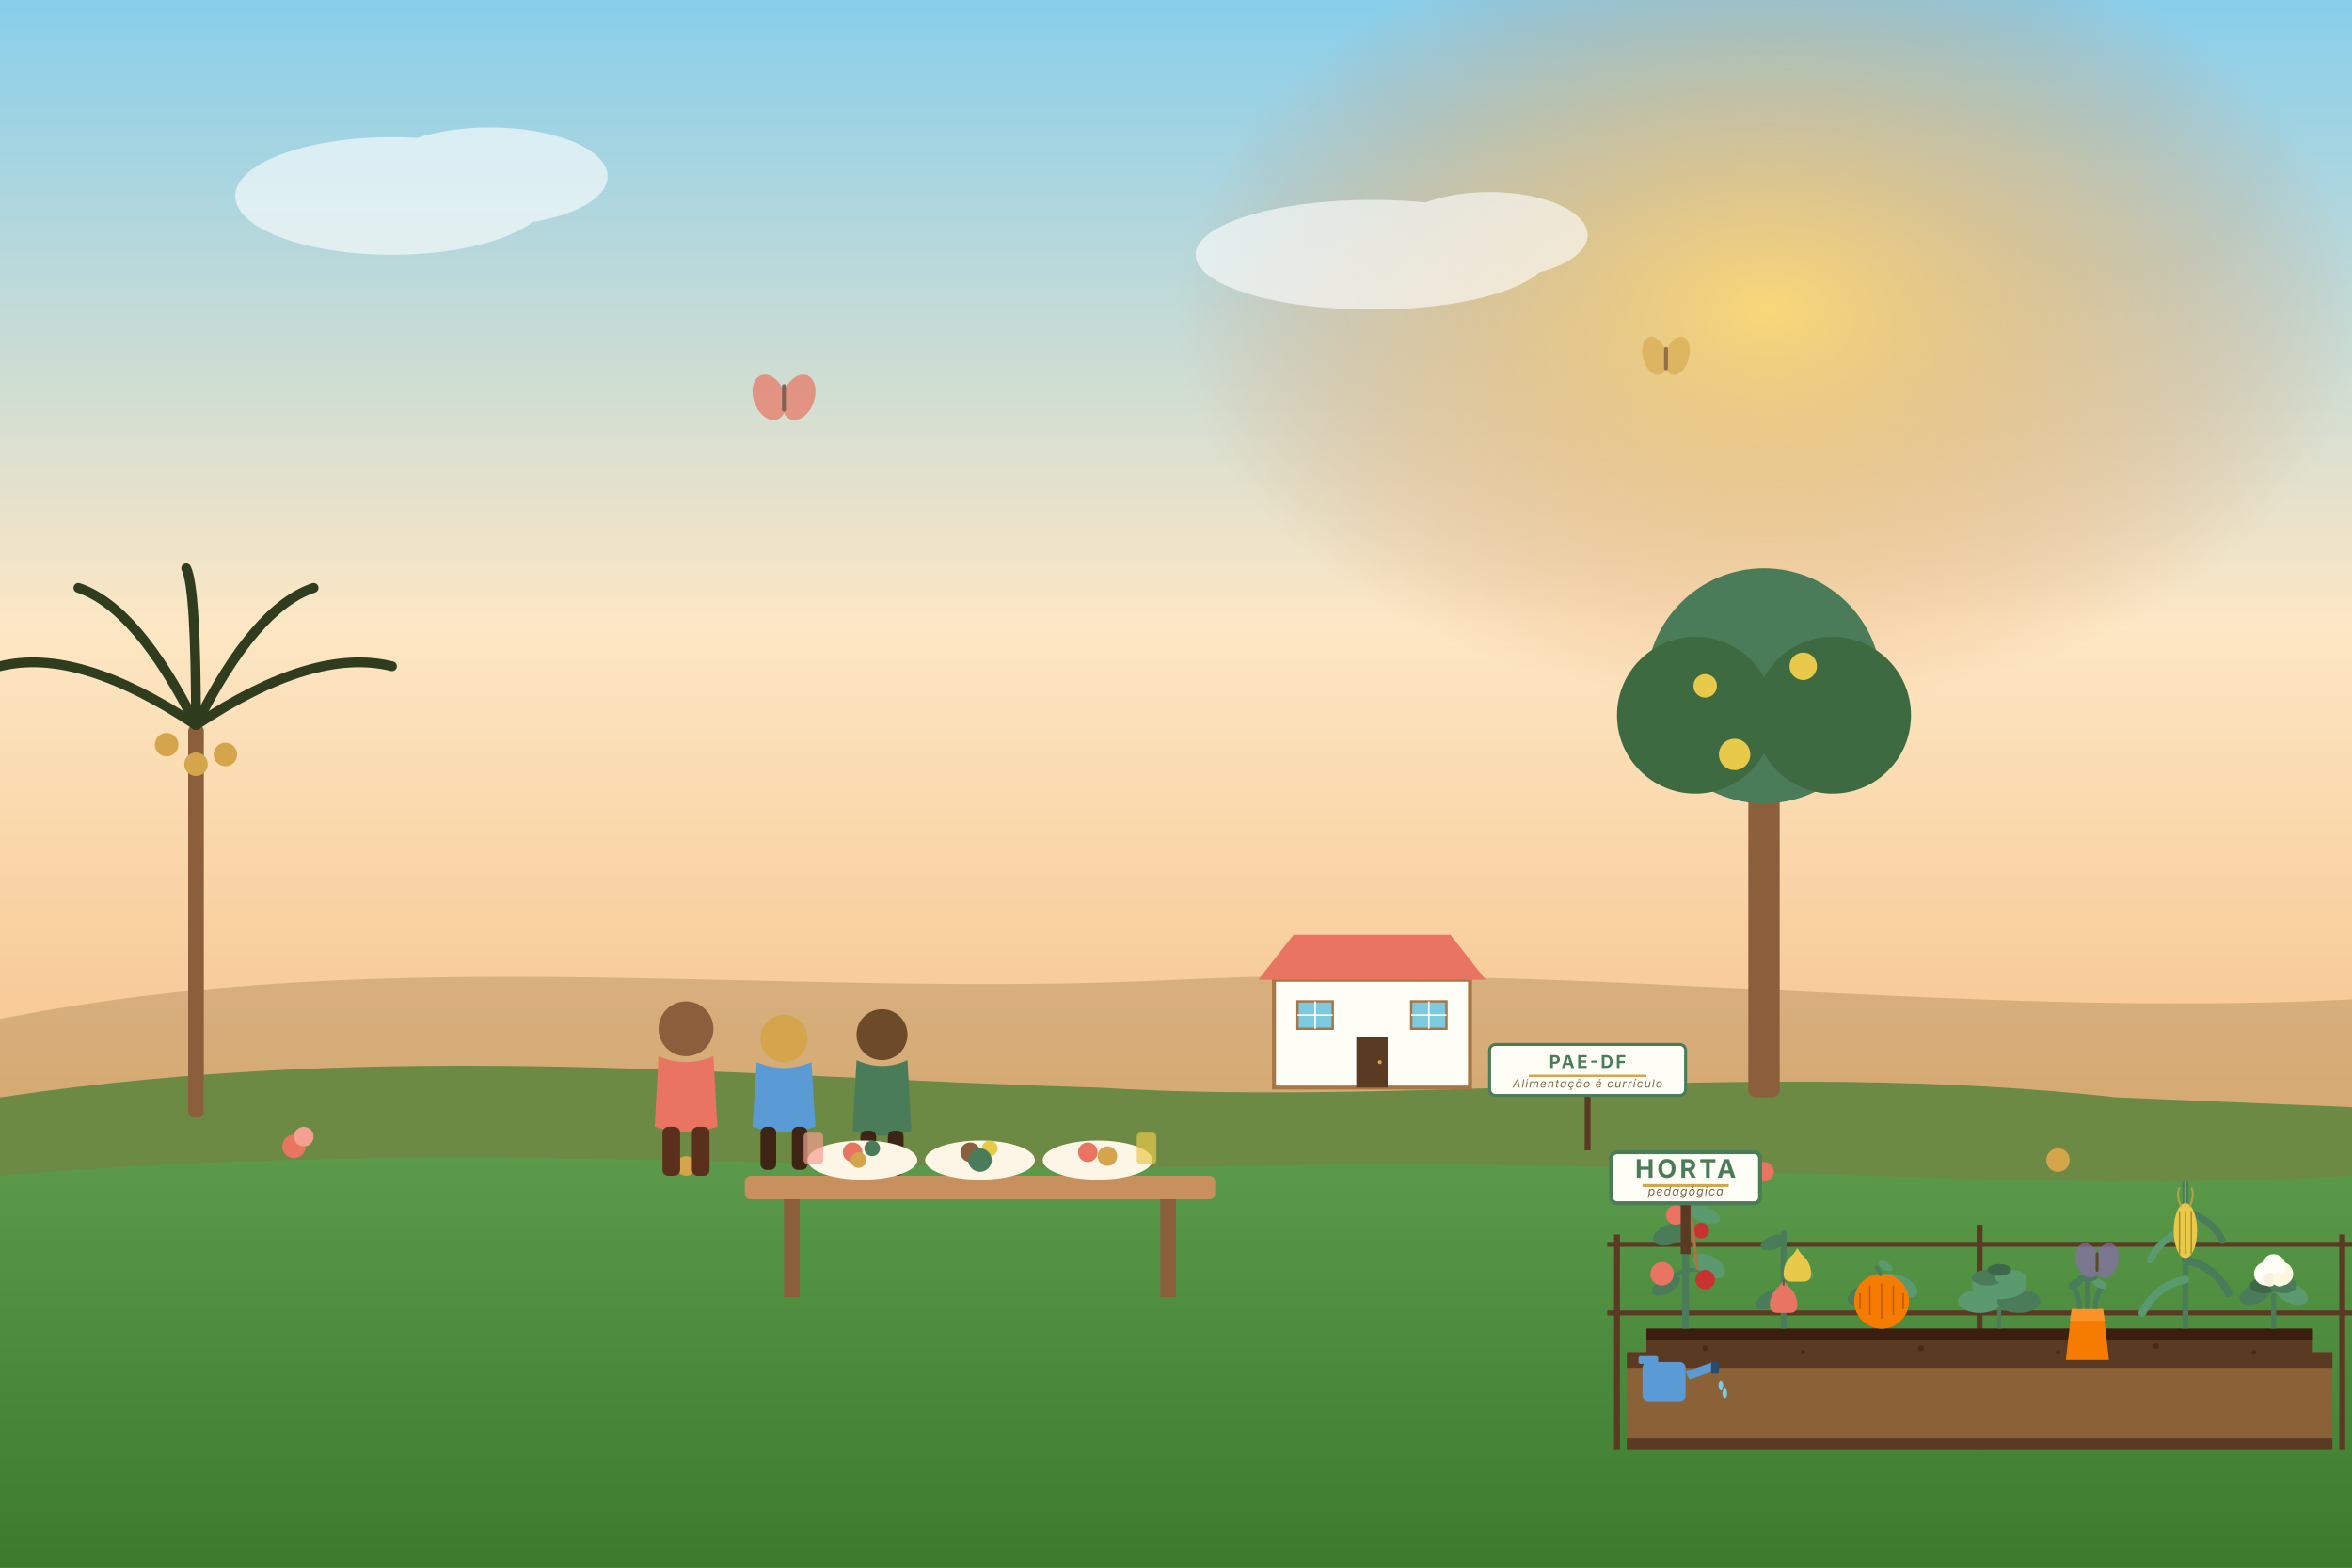
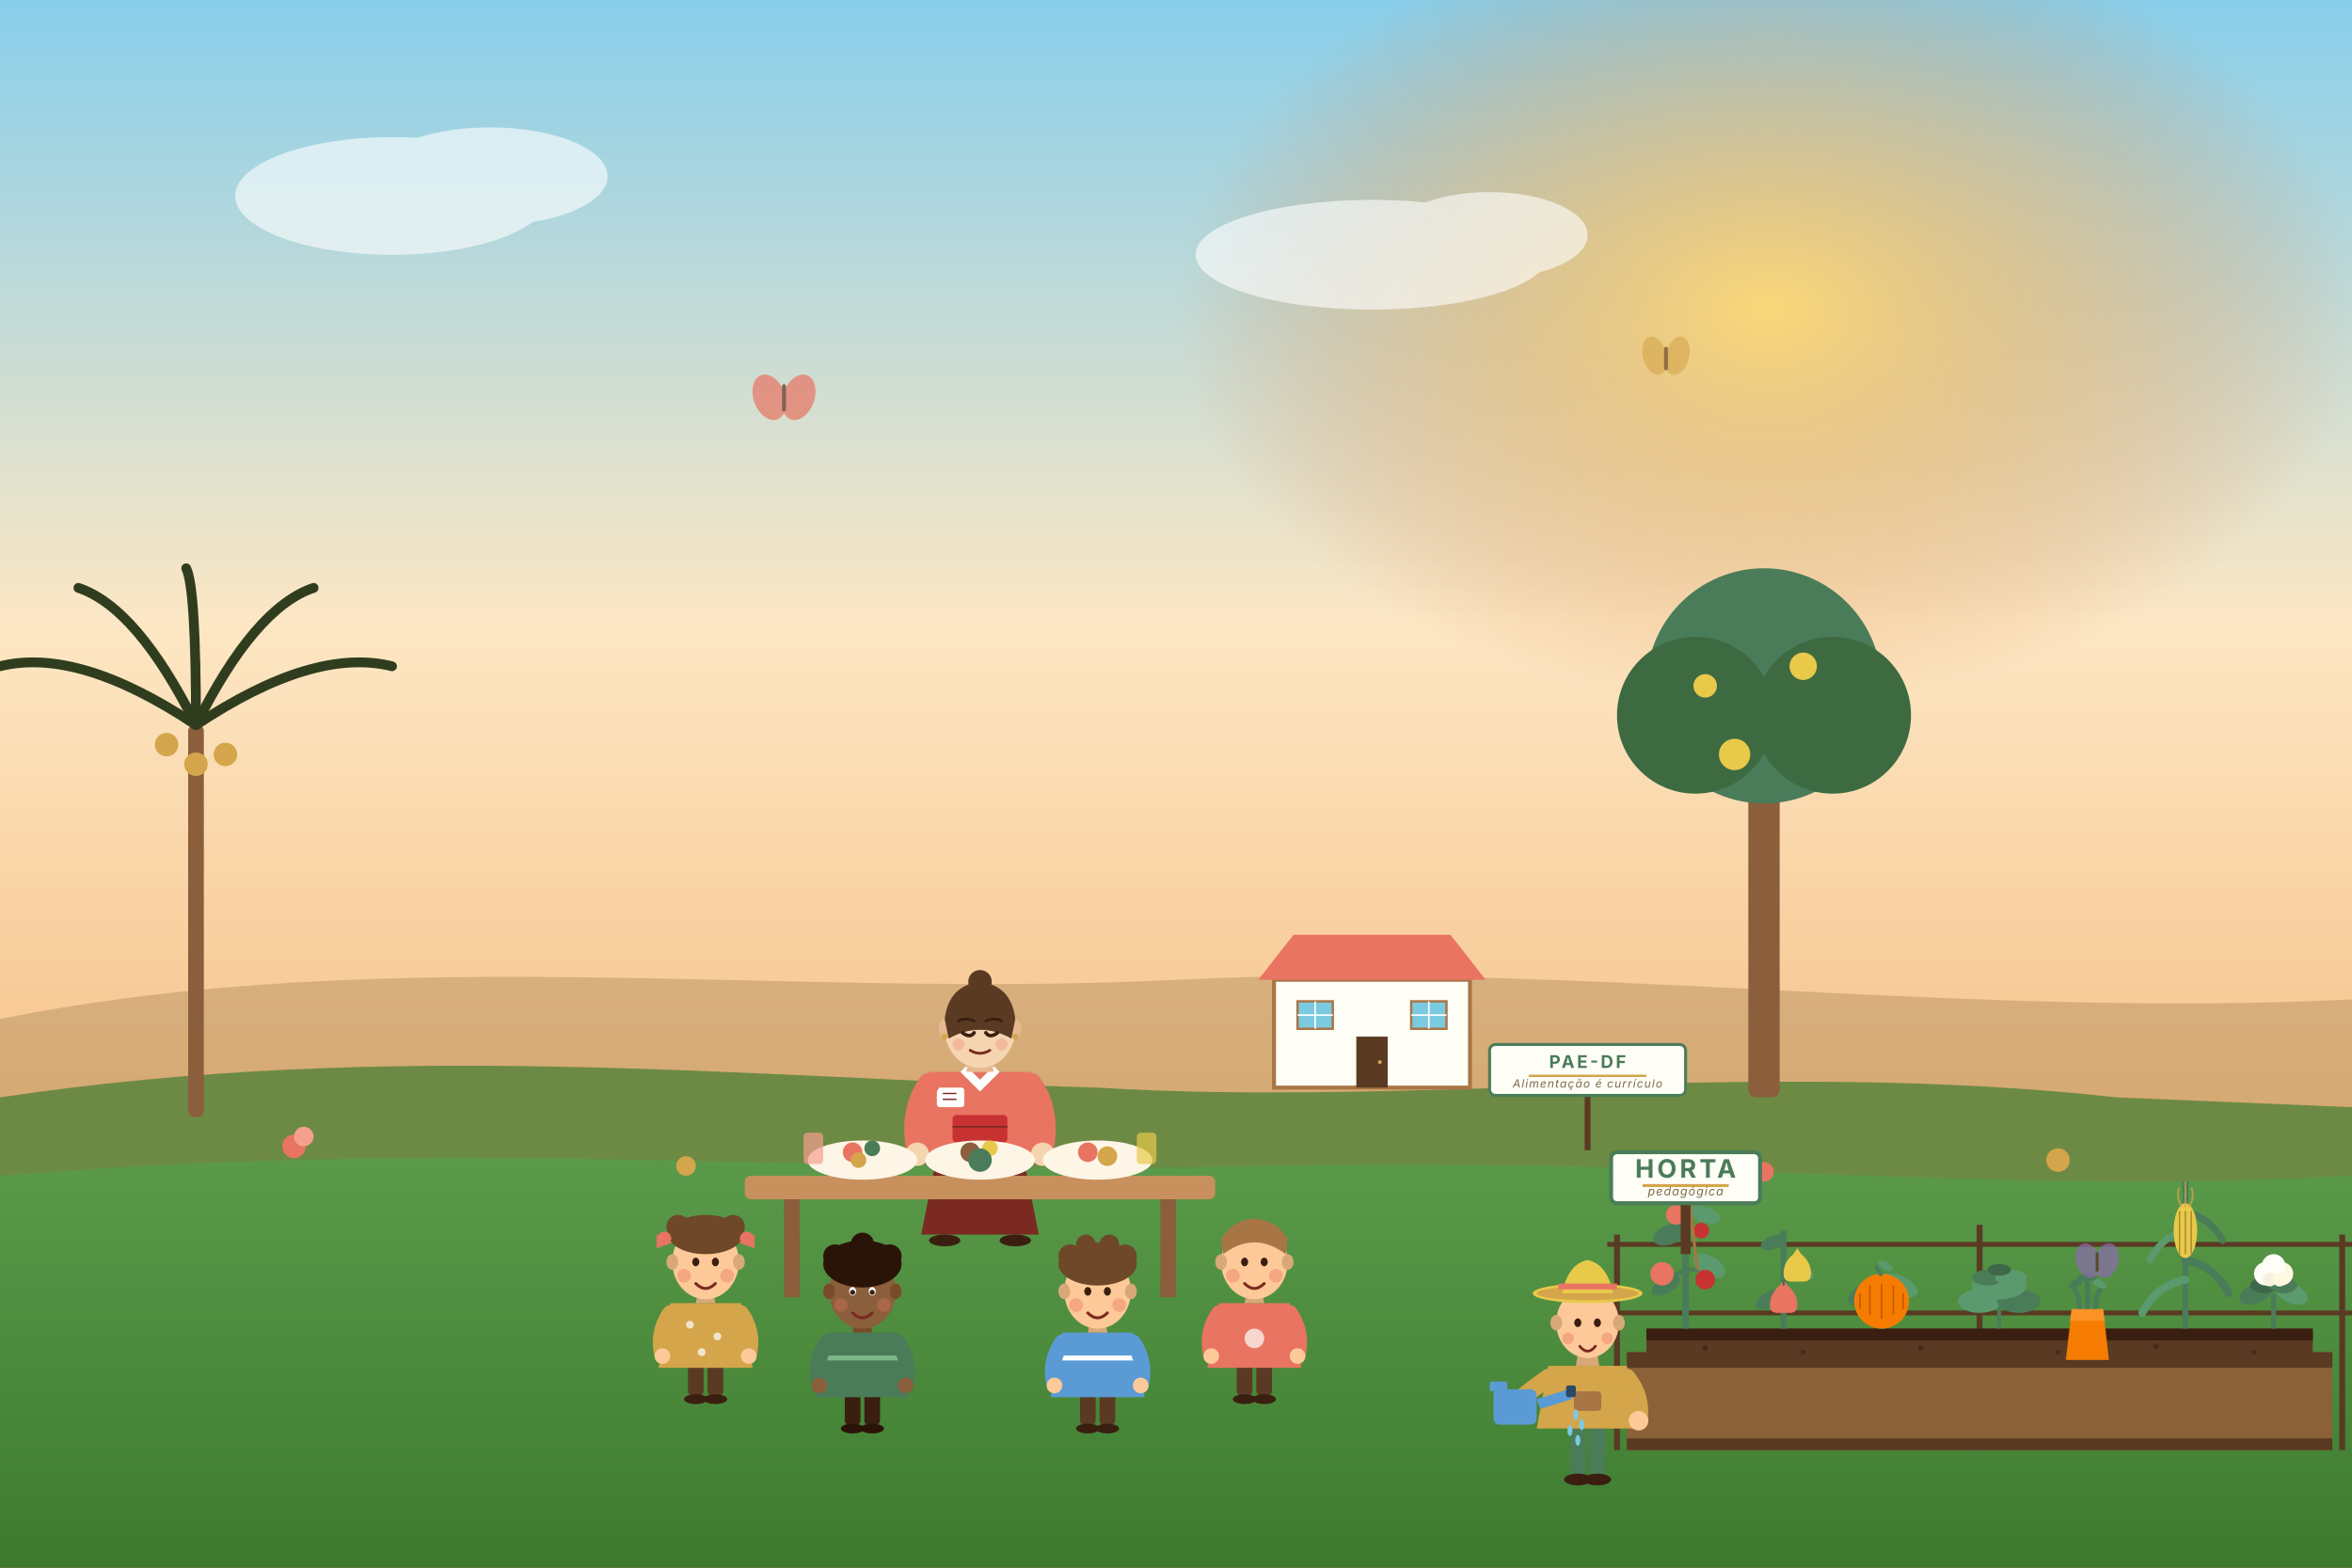
<svg xmlns="http://www.w3.org/2000/svg" viewBox="0 0 1200 800" preserveAspectRatio="xMidYMid slice">
  <defs>
    <linearGradient id="sky" x1="0" x2="0" y1="0" y2="1">
      <stop offset="0" stop-color="#87CEEB" />
      <stop offset="0.4" stop-color="#fde7c4" />
      <stop offset="0.8" stop-color="#f4b87a" />
      <stop offset="1" stop-color="#c97245" />
    </linearGradient>
    <radialGradient id="sun" cx="75%" cy="20%" r="25%">
      <stop offset="0" stop-color="#f9d87a" />
      <stop offset="0.6" stop-color="#eca85a" stop-opacity="0.4" />
      <stop offset="1" stop-color="#d97a3d" stop-opacity="0" />
    </radialGradient>
    <linearGradient id="grass" x1="0" x2="0" y1="0" y2="1">
      <stop offset="0" stop-color="#5a9a4a" />
      <stop offset="1" stop-color="#3d7a2e" />
    </linearGradient>
  </defs>
  <rect width="1200" height="800" fill="url(#sky)" />
  <rect width="1200" height="800" fill="url(#sun)" />
  <g fill="white" opacity="0.6">
    <ellipse cx="200" cy="100" rx="80" ry="30" />
    <ellipse cx="250" cy="90" rx="60" ry="25" />
    <ellipse cx="700" cy="130" rx="90" ry="28" />
    <ellipse cx="760" cy="120" rx="50" ry="22" />
  </g>
  <g transform="translate(400 200)" fill="#E87461" opacity="0.7">
    <ellipse cx="-8" cy="0" rx="8" ry="12" transform="rotate(-20)" />
    <ellipse cx="8" cy="0" rx="8" ry="12" transform="rotate(20)" />
    <rect x="-1" y="-4" width="2" height="14" rx="1" fill="#5a2f1c" />
  </g>
  <g transform="translate(850 180)" fill="#D4A54A" opacity="0.6">
    <ellipse cx="-6" cy="0" rx="6" ry="10" transform="rotate(-15)" />
    <ellipse cx="6" cy="0" rx="6" ry="10" transform="rotate(15)" />
    <rect x="-1" y="-3" width="2" height="12" rx="1" fill="#5a2f1c" />
  </g>
  <path d="M0 520 C200 480 400 510 600 500 C800 490 1000 520 1200 510 L1200 800 L0 800Z" fill="#8a6a3a" opacity="0.3" />
  <path d="M0 560 C200 530 380 550 560 555 C720 565 900 540 1080 560 L1200 565 L1200 800 L0 800Z" fill="#6d8a44" />
  <g transform="translate(700 555)">
    <rect x="-50" y="-55" width="100" height="55" fill="#fefdf6" stroke="#a87545" stroke-width="2" />
    <path d="M-58 -55 L 58 -55 L 40 -78 L -40 -78 Z" fill="#E87461" />
    <rect x="-8" y="-26" width="16" height="26" fill="#5a3a23" />
    <circle cx="4" cy="-13" r="1" fill="#D4A54A" />
    <rect x="-38" y="-44" width="18" height="14" fill="#7ccae0" stroke="#a87545" stroke-width="1.2" />
    <line x1="-29" y1="-44" x2="-29" y2="-30" stroke="#fff" stroke-width="0.8" />
    <line x1="-38" y1="-37" x2="-20" y2="-37" stroke="#fff" stroke-width="0.8" />
    <rect x="20" y="-44" width="18" height="14" fill="#7ccae0" stroke="#a87545" stroke-width="1.2" />
    <line x1="29" y1="-44" x2="29" y2="-30" stroke="#fff" stroke-width="0.8" />
    <line x1="20" y1="-37" x2="38" y2="-37" stroke="#fff" stroke-width="0.8" />
  </g>
  <g transform="translate(810 555)">
    <rect x="-1.5" y="0" width="3" height="32" fill="#5a3a23" />
    <rect x="-50" y="-22" width="100" height="26" rx="3" fill="#fefdf6" stroke="#4A7C59" stroke-width="1.5" />
    <text x="0" y="-10" text-anchor="middle" font-family="Inter,sans-serif" font-size="9" font-weight="700" fill="#4A7C59" letter-spacing="1.2">PAE-DF</text>
    <line x1="-30" y1="-6" x2="30" y2="-6" stroke="#D4A54A" stroke-width="1.2" />
    <text x="0" y="0" text-anchor="middle" font-family="Inter,sans-serif" font-size="5.8" fill="#7a6a4a" font-style="italic" letter-spacing="0.5">Alimentação é currículo</text>
  </g>
  <path d="M0 600 C240 580 420 600 640 595 C860 590 1020 610 1200 600 L1200 800 L0 800Z" fill="url(#grass)" />
  <g>
    <circle cx="150" cy="585" r="6" fill="#E87461" />
    <circle cx="155" cy="580" r="5" fill="#F5A08F" />
    <circle cx="350" cy="595" r="5" fill="#D4A54A" />
    <circle cx="550" cy="590" r="6" fill="#E8C94A" />
    <circle cx="900" cy="598" r="5" fill="#E87461" />
    <circle cx="1050" cy="592" r="6" fill="#D4A54A" />
  </g>
  <g transform="translate(900 560)">
    <rect x="-8" y="-180" width="16" height="180" rx="4" fill="#8B5E3C" />
    <circle cx="0" cy="-210" r="60" fill="#4A7C59" />
    <circle cx="-35" cy="-195" r="40" fill="#3d6a40" />
    <circle cx="35" cy="-195" r="40" fill="#3d6a40" />
    <circle cx="-15" cy="-175" r="8" fill="#E8C94A" />
    <circle cx="20" cy="-220" r="7" fill="#E8C94A" />
    <circle cx="-30" cy="-210" r="6" fill="#E8C94A" />
  </g>
  <g transform="translate(100 570)">
    <rect x="-4" y="-200" width="8" height="200" fill="#8B5E3C" rx="3" />
    <g stroke="#2F3D1E" stroke-width="5" fill="none" stroke-linecap="round">
      <path d="M0 -200 Q-60 -240 -100 -230" />
      <path d="M0 -200 Q60 -240 100 -230" />
      <path d="M0 -200 Q-30 -260 -60 -270" />
      <path d="M0 -200 Q30 -260 60 -270" />
      <path d="M0 -200 Q0 -270 -5 -280" />
    </g>
    <circle cx="-15" cy="-190" r="6" fill="#D4A54A" />
    <circle cx="15" cy="-185" r="6" fill="#D4A54A" />
    <circle cx="0" cy="-180" r="6" fill="#D4A54A" />
  </g>
  <g transform="translate(1010 720)">
    <line x1="-185" y1="-90" x2="-185" y2="20" stroke="#5a3a23" stroke-width="3" />
    <line x1="0" y1="-95" x2="0" y2="20" stroke="#5a3a23" stroke-width="3" />
    <line x1="185" y1="-90" x2="185" y2="20" stroke="#5a3a23" stroke-width="3" />
    <line x1="-190" y1="-85" x2="190" y2="-85" stroke="#5a3a23" stroke-width="2.5" />
    <line x1="-190" y1="-50" x2="190" y2="-50" stroke="#5a3a23" stroke-width="2.5" />
    <rect x="-180" y="-30" width="360" height="50" fill="#8b6238" />
    <rect x="-180" y="-30" width="360" height="8" fill="#5a3a23" />
    <rect x="-180" y="14" width="360" height="6" fill="#5a3a23" />
    <rect x="-170" y="-42" width="340" height="18" fill="#5a3a23" />
    <rect x="-170" y="-42" width="340" height="6" fill="#3a1f10" />
    <circle cx="-140" cy="-32" r="1.5" fill="#3a1f10" opacity="0.6" />
    <circle cx="-90" cy="-30" r="1.2" fill="#3a1f10" opacity="0.6" />
    <circle cx="-30" cy="-32" r="1.5" fill="#3a1f10" opacity="0.6" />
    <circle cx="40" cy="-30" r="1.2" fill="#3a1f10" opacity="0.6" />
    <circle cx="90" cy="-33" r="1.5" fill="#3a1f10" opacity="0.6" />
    <circle cx="140" cy="-30" r="1.2" fill="#3a1f10" opacity="0.6" />
    <g transform="translate(-150,-42)">
      <line x1="0" y1="0" x2="0" y2="-65" stroke="#4A7C59" stroke-width="3.5" />
      <line x1="0" y1="-30" x2="-10" y2="-25" stroke="#4A7C59" stroke-width="2" />
      <line x1="0" y1="-30" x2="10" y2="-30" stroke="#4A7C59" stroke-width="2" />
      <ellipse cx="-10" cy="-22" rx="8" ry="4" fill="#4A7C59" transform="rotate(-30 -10 -22)" />
      <ellipse cx="12" cy="-32" rx="9" ry="5" fill="#5A9A6E" transform="rotate(30 12 -32)" />
      <ellipse cx="-8" cy="-48" rx="9" ry="5" fill="#4A7C59" transform="rotate(-20 -8 -48)" />
      <ellipse cx="10" cy="-58" rx="8" ry="4" fill="#5A9A6E" transform="rotate(20 10 -58)" />
      <circle cx="-12" cy="-28" r="6" fill="#E87461" />
      <circle cx="10" cy="-25" r="5" fill="#c83232" />
      <circle cx="-5" cy="-58" r="5" fill="#E87461" />
      <circle cx="8" cy="-50" r="4" fill="#c83232" />
      <line x1="2" y1="-65" x2="6" y2="-30" stroke="#a87545" stroke-width="1.5" />
    </g>
    <g transform="translate(-100,-42)">
      <line x1="0" y1="0" x2="0" y2="-50" stroke="#4A7C59" stroke-width="3" />
      <ellipse cx="-7" cy="-15" rx="8" ry="4" fill="#4A7C59" transform="rotate(-30 -7 -15)" />
      <ellipse cx="8" cy="-30" rx="8" ry="4" fill="#5A9A6E" transform="rotate(30 8 -30)" />
      <ellipse cx="-5" cy="-44" rx="7" ry="3.5" fill="#4A7C59" transform="rotate(-20 -5 -44)" />
      <path d="M-2 -22 Q -7 -18 -7 -12 Q -7 -8 -3 -8 L 3 -8 Q 7 -8 7 -12 Q 7 -18 2 -22 L 0 -25 Z" fill="#E87461" />
      <path d="M5 -38 Q 0 -34 0 -28 Q 0 -24 4 -24 L 10 -24 Q 14 -24 14 -28 Q 14 -34 9 -38 L 7 -41 Z" fill="#E8C94A" />
      <line x1="0" y1="-25" x2="0" y2="-22" stroke="#3D6849" stroke-width="1" />
    </g>
    <g transform="translate(-50,-42)">
      <line x1="0" y1="0" x2="0" y2="-22" stroke="#4A7C59" stroke-width="3" />
      <ellipse cx="-8" cy="-18" rx="10" ry="5" fill="#4A7C59" transform="rotate(-25 -8 -18)" />
      <ellipse cx="9" cy="-22" rx="10" ry="5" fill="#5A9A6E" transform="rotate(25 9 -22)" />
      <circle cx="0" cy="-14" r="14" fill="#f57c00" />
      <ellipse cx="0" cy="-14" rx="14" ry="14" fill="none" />
      <path d="M-11 -18 Q -11 -14 -11 -10 M -6 -22 Q -6 -14 -6 -7 M 0 -23 Q 0 -14 0 -5 M 6 -22 Q 6 -14 6 -7 M 11 -18 Q 11 -14 11 -10" stroke="#c25a00" stroke-width="0.8" fill="none" />
      <line x1="0" y1="-27" x2="-3" y2="-32" stroke="#4A7C59" stroke-width="2" />
      <ellipse cx="2" cy="-32" rx="4" ry="2" fill="#5A9A6E" transform="rotate(30 2 -32)" />
    </g>
    <g transform="translate(10,-42)">
      <line x1="0" y1="0" x2="0" y2="-12" stroke="#4A7C59" stroke-width="2" />
      <ellipse cx="-10" cy="-14" rx="11" ry="6" fill="#5A9A6E" />
      <ellipse cx="10" cy="-14" rx="11" ry="6" fill="#4A7C59" />
      <ellipse cx="0" cy="-22" rx="14" ry="7" fill="#5A9A6E" />
      <ellipse cx="-6" cy="-26" rx="8" ry="4" fill="#4A7C59" />
      <ellipse cx="6" cy="-26" rx="8" ry="4" fill="#5A9A6E" />
      <ellipse cx="0" cy="-30" rx="6" ry="3" fill="#3D6849" />
    </g>
    <g transform="translate(55,-42)">
      <path d="M-8 -10 L 8 -10 L 11 16 L -11 16 Z" fill="#f57c00" />
      <path d="M-8 -10 L 8 -10 L 9 -4 L -9 -4 Z" fill="#FFA040" opacity="0.6" />
      <path d="M-4 -10 Q -4 -18 -8 -22" stroke="#4A7C59" stroke-width="2.5" fill="none" />
      <path d="M4 -10 Q 4 -18 8 -22" stroke="#4A7C59" stroke-width="2.5" fill="none" />
      <path d="M0 -10 Q 0 -20 0 -24" stroke="#4A7C59" stroke-width="2.5" fill="none" />
      <ellipse cx="-6" cy="-23" rx="4" ry="2" fill="#4A7C59" transform="rotate(-30 -6 -23)" />
      <ellipse cx="6" cy="-23" rx="4" ry="2" fill="#5A9A6E" transform="rotate(30 6 -23)" />
      <ellipse cx="0" cy="-26" rx="5" ry="2" fill="#4A7C59" />
    </g>
    <g transform="translate(105,-42)">
      <line x1="0" y1="0" x2="0" y2="-75" stroke="#4A7C59" stroke-width="3" />
      <path d="M0 -25 Q -15 -22 -22 -8" stroke="#5A9A6E" stroke-width="4" fill="none" stroke-linecap="round" />
      <path d="M0 -35 Q 15 -32 22 -18" stroke="#4A7C59" stroke-width="4" fill="none" stroke-linecap="round" />
      <path d="M0 -50 Q -12 -47 -18 -35" stroke="#5A9A6E" stroke-width="3.5" fill="none" stroke-linecap="round" />
      <path d="M0 -60 Q 13 -56 19 -45" stroke="#4A7C59" stroke-width="3.5" fill="none" stroke-linecap="round" />
      <ellipse cx="0" cy="-50" rx="6" ry="14" fill="#E8C94A" />
      <path d="M-3 -60 L -3 -38 M 3 -60 L 3 -38 M 0 -60 L 0 -38" stroke="#a78930" stroke-width="0.7" />
      <path d="M-2 -62 Q -5 -68 -3 -72 M 0 -62 Q 0 -68 0 -75 M 2 -62 Q 5 -68 3 -72" stroke="#D4A54A" stroke-width="1" fill="none" opacity="0.7" />
    </g>
    <g transform="translate(150,-42)">
      <line x1="0" y1="0" x2="0" y2="-18" stroke="#4A7C59" stroke-width="2.5" />
      <ellipse cx="-9" cy="-18" rx="9" ry="5" fill="#4A7C59" transform="rotate(-25 -9 -18)" />
      <ellipse cx="9" cy="-18" rx="9" ry="5" fill="#5A9A6E" transform="rotate(25 9 -18)" />
      <ellipse cx="-5" cy="-22" rx="7" ry="4" fill="#3D6849" />
      <ellipse cx="5" cy="-22" rx="7" ry="4" fill="#4A7C59" />
      <circle cx="-4" cy="-28" r="6" fill="#fefdf6" />
      <circle cx="4" cy="-28" r="6" fill="#fff8e0" />
      <circle cx="0" cy="-32" r="6" fill="#fefdf6" />
      <circle cx="-2" cy="-25" r="3.5" fill="#f8f1de" />
      <circle cx="3" cy="-25" r="3.5" fill="#fff8e0" />
    </g>
-     <g transform="translate(-160,-15)">
-       <rect x="-12" y="-10" width="22" height="20" rx="3" fill="#5b9bd5" />
-       <rect x="-14" y="-13" width="10" height="4" rx="1" fill="#5b9bd5" />
-       <path d="M10 -5 L 24 -10 L 26 -6 L 12 -1 Z" fill="#5b9bd5" />
-       <rect x="23" y="-10" width="4" height="6" rx="1" fill="#2a4a6a" />
-       <ellipse cx="28" cy="2" rx="1.2" ry="2.5" fill="#7ccae0" />
-       <ellipse cx="30" cy="6" rx="1.2" ry="2.5" fill="#7ccae0" />
+     <g transform="translate(-200,-15)">
+       <rect x="-9" y="20" width="8" height="28" rx="2" fill="#4A7C59" />
+       <rect x="1" y="20" width="8" height="28" rx="2" fill="#4A7C59" />
+       <ellipse cx="-5" cy="50" rx="7" ry="3" fill="#3a1f10" />
+       <ellipse cx="5" cy="50" rx="7" ry="3" fill="#3a1f10" />
+       <path d="M-20 -8 L 20 -8 L 26 24 L -26 24 Z" fill="#D4A54A" />
+       <rect x="-7" y="5" width="14" height="10" rx="2" fill="#a87545" />
+       <path d="M-20 -2 Q -30 5 -38 12" stroke="#D4A54A" stroke-width="9" fill="none" stroke-linecap="round" />
+       <circle cx="-38" cy="12" r="5" fill="#fdc998" />
+       <path d="M20 -2 Q 28 8 26 20" stroke="#D4A54A" stroke-width="9" fill="none" stroke-linecap="round" />
+       <circle cx="26" cy="20" r="5" fill="#fdc998" />
+       <rect x="-48" y="4" width="22" height="18" rx="3" fill="#5b9bd5" />
+       <rect x="-50" y="0" width="9" height="5" rx="1.2" fill="#5b9bd5" />
+       <path d="M-26 9 L -10 4 L -8 9 L -24 14 Z" fill="#5b9bd5" />
+       <rect x="-11" y="2" width="5" height="6" rx="1.2" fill="#2a4a6a" />
+       <ellipse cx="-6" cy="17" rx="1.3" ry="2.8" fill="#7ccae0" />
+       <ellipse cx="-3" cy="22" rx="1.3" ry="2.8" fill="#7ccae0" />
+       <ellipse cx="-9" cy="25" rx="1.3" ry="2.8" fill="#7ccae0" />
+       <ellipse cx="-5" cy="30" rx="1.3" ry="2.8" fill="#7ccae0" />
+       <path d="M-5 -14 L 5 -14 L 6 -8 L -6 -8 Z" fill="#d8a878" />
+       <ellipse cx="0" cy="-30" rx="16" ry="18" fill="#fdc998" />
+       <ellipse cx="-16" cy="-30" rx="3" ry="4" fill="#d8a878" />
+       <ellipse cx="16" cy="-30" rx="3" ry="4" fill="#d8a878" />
+       <ellipse cx="0" cy="-45" rx="28" ry="5" fill="#E8C94A" />
+       <ellipse cx="0" cy="-45" rx="26" ry="3.5" fill="#D4A54A" />
+       <path d="M-13 -45 Q -10 -60 0 -62 Q 10 -60 13 -45 Z" fill="#E8C94A" />
+       <rect x="-15" y="-50" width="30" height="3" fill="#E87461" />
+       <ellipse cx="-5" cy="-30" rx="1.8" ry="2.2" fill="#3a1f10" />
+       <ellipse cx="5" cy="-30" rx="1.8" ry="2.2" fill="#3a1f10" />
+       <circle cx="-10" cy="-22" r="3" fill="#E87461" opacity="0.4" />
+       <circle cx="10" cy="-22" r="3" fill="#E87461" opacity="0.4" />
+       <path d="M-4 -18 Q 0 -13 4 -18" stroke="#7a2a20" stroke-width="1.4" fill="none" stroke-linecap="round" />
    </g>
    <g transform="translate(60,-78)" fill="#8B6BAE" opacity="0.7">
      <ellipse cx="-5" cy="0" rx="6" ry="9" transform="rotate(-15)" />
      <ellipse cx="5" cy="0" rx="6" ry="9" transform="rotate(15)" />
      <rect x="-0.8" y="-3" width="1.5" height="10" rx="0.8" fill="#5a2f1c" />
    </g>
    <g transform="translate(-150,-110)">
      <rect x="-2.5" y="0" width="5" height="30" fill="#5a3a23" />
      <rect x="-38" y="-22" width="76" height="26" rx="3" fill="#fefdf6" stroke="#4A7C59" stroke-width="2" />
      <text x="0" y="-9" text-anchor="middle" font-family="Inter,sans-serif" font-size="13" font-weight="700" fill="#4A7C59" letter-spacing="1.5">HORTA</text>
      <line x1="-22" y1="-5" x2="22" y2="-5" stroke="#D4A54A" stroke-width="1.5" />
      <text x="0" y="0" text-anchor="middle" font-family="Inter,sans-serif" font-size="6" fill="#7a6a4a" font-style="italic" letter-spacing="0.5">pedagógica</text>
    </g>
  </g>
-   <g transform="translate(350 580)">
-     <circle cx="0" cy="-55" r="14" fill="#8B5E3C" />
-     <path d="M-14 -41 Q0 -35 14 -41 L16 -5 Q0 0 -16 -5Z" fill="#E87461" />
-     <rect x="-12" y="-5" width="9" height="25" rx="3" fill="#5a2f1c" />
-     <rect x="3" y="-5" width="9" height="25" rx="3" fill="#5a2f1c" />
-     <circle cx="50" cy="-50" r="12" fill="#D4A54A" />
-     <path d="M36 -38 Q50 -32 64 -38 L66 -5 Q50 0 34 -5Z" fill="#5B9BD5" />
-     <rect x="38" y="-5" width="8" height="22" rx="3" fill="#3d2415" />
-     <rect x="54" y="-5" width="8" height="22" rx="3" fill="#3d2415" />
-     <circle cx="100" cy="-52" r="13" fill="#6d4a2a" />
-     <path d="M87 -39 Q100 -33 113 -39 L115 -3 Q100 2 85 -3Z" fill="#4A7C59" />
-     <rect x="89" y="-3" width="8" height="23" rx="3" fill="#3d2415" />
-     <rect x="103" y="-3" width="8" height="23" rx="3" fill="#3d2415" />
+   <g transform="translate(500 555)">
+     <path d="M-22 35 L 22 35 L 30 75 L -30 75 Z" fill="#7a2a20" />
+     <ellipse cx="-18" cy="78" rx="8" ry="3" fill="#3a1f10" />
+     <ellipse cx="18" cy="78" rx="8" ry="3" fill="#3a1f10" />
+     <path d="M-26 -8 L 26 -8 L 30 36 L -30 36 Z" fill="#E87461" />
+     <path d="M-10 -8 L 0 2 L 10 -8 L 7 -11 L 0 -4 L -7 -11 Z" fill="#fff" />
+     <rect x="-14" y="14" width="28" height="14" rx="2" fill="#c83232" />
+     <line x1="-14" y1="20" x2="14" y2="20" stroke="#7a2a20" stroke-width="0.8" />
+     <rect x="-22" y="0" width="14" height="10" rx="1.5" fill="#fff" />
+     <line x1="-19" y1="3" x2="-12" y2="3" stroke="#7a2a20" stroke-width="0.7" />
+     <line x1="-19" y1="6" x2="-12" y2="6" stroke="#7a2a20" stroke-width="0.7" />
+     <path d="M-26 -2 Q -36 12 -32 32" stroke="#E87461" stroke-width="11" fill="none" stroke-linecap="round" />
+     <path d="M26 -2 Q 36 12 32 32" stroke="#E87461" stroke-width="11" fill="none" stroke-linecap="round" />
+     <circle cx="-32" cy="34" r="6" fill="#f5d4b0" />
+     <circle cx="32" cy="34" r="6" fill="#f5d4b0" />
+     <path d="M-6 -14 L 6 -14 L 7 -8 L -7 -8 Z" fill="#e8b890" />
+     <ellipse cx="0" cy="-30" rx="18" ry="20" fill="#f5d4b0" />
+     <ellipse cx="-18" cy="-30" rx="3" ry="5" fill="#e8b890" />
+     <ellipse cx="18" cy="-30" rx="3" ry="5" fill="#e8b890" />
+     <path d="M-18 -35 Q -16 -52 0 -54 Q 16 -52 18 -35 L 16 -25 Q 0 -34 -16 -25 Z" fill="#5a3a23" />
+     <circle cx="0" cy="-54" r="6" fill="#5a3a23" />
+     <circle cx="-18" cy="-26" r="1.5" fill="#D4A54A" />
+     <circle cx="18" cy="-26" r="1.5" fill="#D4A54A" />
+     <path d="M-9 -28 Q -5 -25 -3 -28" stroke="#3a1f10" stroke-width="1.8" fill="none" stroke-linecap="round" />
+     <path d="M3 -28 Q 5 -25 9 -28" stroke="#3a1f10" stroke-width="1.8" fill="none" stroke-linecap="round" />
+     <path d="M-11 -34 Q -8 -36 -3 -34" stroke="#3a1f10" stroke-width="1.4" fill="none" stroke-linecap="round" />
+     <path d="M3 -34 Q 8 -36 11 -34" stroke="#3a1f10" stroke-width="1.4" fill="none" stroke-linecap="round" />
+     <circle cx="-11" cy="-22" r="3" fill="#E87461" opacity="0.3" />
+     <circle cx="11" cy="-22" r="3" fill="#E87461" opacity="0.3" />
+     <path d="M-5 -19 Q 0 -16 5 -19" stroke="#7a2a20" stroke-width="1.4" fill="none" stroke-linecap="round" />
+   </g>
+   <g transform="translate(360 670)">
+     <rect x="-9" y="20" width="8" height="22" rx="2" fill="#5a3a23" />
+     <rect x="1" y="20" width="8" height="22" rx="2" fill="#5a3a23" />
+     <ellipse cx="-5" cy="44" rx="6" ry="2.5" fill="#3a1f10" />
+     <ellipse cx="5" cy="44" rx="6" ry="2.5" fill="#3a1f10" />
+     <path d="M-18 -5 L 18 -5 L 24 28 L -24 28 Z" fill="#D4A54A" />
+     <circle cx="-8" cy="6" r="2" fill="#fff" opacity="0.7" />
+     <circle cx="6" cy="12" r="2" fill="#fff" opacity="0.7" />
+     <circle cx="-2" cy="20" r="2" fill="#fff" opacity="0.7" />
+     <path d="M-18 0 Q -25 10 -22 22" stroke="#D4A54A" stroke-width="8" fill="none" stroke-linecap="round" />
+     <path d="M18 0 Q 25 10 22 22" stroke="#D4A54A" stroke-width="8" fill="none" stroke-linecap="round" />
+     <circle cx="-22" cy="22" r="4" fill="#fdc998" />
+     <circle cx="22" cy="22" r="4" fill="#fdc998" />
+     <path d="M-4 -10 L 4 -10 L 5 -5 L -5 -5 Z" fill="#d8a878" />
+     <ellipse cx="0" cy="-26" rx="17" ry="19" fill="#fdc998" />
+     <ellipse cx="-17" cy="-26" rx="3" ry="4" fill="#d8a878" />
+     <ellipse cx="17" cy="-26" rx="3" ry="4" fill="#d8a878" />
+     <ellipse cx="0" cy="-40" rx="19" ry="10" fill="#6e4828" />
+     <circle cx="-14" cy="-44" r="6" fill="#6e4828" />
+     <circle cx="14" cy="-44" r="6" fill="#6e4828" />
+     <circle cx="-21" cy="-38" r="3.5" fill="#E87461" />
+     <circle cx="21" cy="-38" r="3.5" fill="#E87461" />
+     <path d="M-25 -40 L -17 -36 L -25 -33 Z" fill="#E87461" />
+     <path d="M25 -40 L 17 -36 L 25 -33 Z" fill="#E87461" />
+     <ellipse cx="-5" cy="-26" rx="1.8" ry="2.2" fill="#3a1f10" />
+     <ellipse cx="5" cy="-26" rx="1.8" ry="2.2" fill="#3a1f10" />
+     <circle cx="-11" cy="-19" r="3.5" fill="#E87461" opacity="0.4" />
+     <circle cx="11" cy="-19" r="3.5" fill="#E87461" opacity="0.4" />
+     <path d="M-5 -15 Q 0 -10 5 -15" stroke="#7a2a20" stroke-width="1.5" fill="none" stroke-linecap="round" />
+   </g>
+   <g transform="translate(440 685)">
+     <rect x="-9" y="20" width="8" height="22" rx="2" fill="#3a1f10" />
+     <rect x="1" y="20" width="8" height="22" rx="2" fill="#3a1f10" />
+     <ellipse cx="-5" cy="44" rx="6" ry="2.5" fill="#2a1408" />
+     <ellipse cx="5" cy="44" rx="6" ry="2.5" fill="#2a1408" />
+     <path d="M-18 -5 L 18 -5 L 24 28 L -24 28 Z" fill="#4A7C59" />
+     <line x1="-22" y1="8" x2="22" y2="8" stroke="#7CB98A" stroke-width="2.5" />
+     <path d="M-18 0 Q -25 10 -22 22" stroke="#4A7C59" stroke-width="8" fill="none" stroke-linecap="round" />
+     <path d="M18 0 Q 25 10 22 22" stroke="#4A7C59" stroke-width="8" fill="none" stroke-linecap="round" />
+     <circle cx="-22" cy="22" r="4" fill="#8b5e3c" />
+     <circle cx="22" cy="22" r="4" fill="#8b5e3c" />
+     <path d="M-4 -10 L 4 -10 L 5 -5 L -5 -5 Z" fill="#7a4a2a" />
+     <ellipse cx="0" cy="-26" rx="17" ry="19" fill="#8b5e3c" />
+     <ellipse cx="-17" cy="-26" rx="3" ry="4" fill="#7a4a2a" />
+     <ellipse cx="17" cy="-26" rx="3" ry="4" fill="#7a4a2a" />
+     <ellipse cx="0" cy="-40" rx="20" ry="12" fill="#2a1408" />
+     <circle cx="-14" cy="-44" r="6" fill="#2a1408" />
+     <circle cx="14" cy="-44" r="6" fill="#2a1408" />
+     <circle cx="0" cy="-50" r="6" fill="#2a1408" />
+     <ellipse cx="-5" cy="-26" rx="1.8" ry="2.2" fill="#fff" />
+     <ellipse cx="5" cy="-26" rx="1.8" ry="2.2" fill="#fff" />
+     <circle cx="-5" cy="-25.5" r="1.3" fill="#3a1f10" />
+     <circle cx="5" cy="-25.5" r="1.3" fill="#3a1f10" />
+     <circle cx="-11" cy="-19" r="3.5" fill="#E87461" opacity="0.35" />
+     <circle cx="11" cy="-19" r="3.5" fill="#E87461" opacity="0.35" />
+     <path d="M-5 -15 Q 0 -10 5 -15" stroke="#7a2a20" stroke-width="1.5" fill="none" stroke-linecap="round" />
+   </g>
+   <g transform="translate(560 685)">
+     <rect x="-9" y="20" width="8" height="22" rx="2" fill="#5a3a23" />
+     <rect x="1" y="20" width="8" height="22" rx="2" fill="#5a3a23" />
+     <ellipse cx="-5" cy="44" rx="6" ry="2.5" fill="#3a1f10" />
+     <ellipse cx="5" cy="44" rx="6" ry="2.5" fill="#3a1f10" />
+     <path d="M-18 -5 L 18 -5 L 24 28 L -24 28 Z" fill="#5b9bd5" />
+     <line x1="-22" y1="8" x2="22" y2="8" stroke="#fff" stroke-width="2.5" />
+     <path d="M-18 0 Q -25 10 -22 22" stroke="#5b9bd5" stroke-width="8" fill="none" stroke-linecap="round" />
+     <path d="M18 0 Q 25 10 22 22" stroke="#5b9bd5" stroke-width="8" fill="none" stroke-linecap="round" />
+     <circle cx="-22" cy="22" r="4" fill="#fdc998" />
+     <circle cx="22" cy="22" r="4" fill="#fdc998" />
+     <path d="M-4 -10 L 4 -10 L 5 -5 L -5 -5 Z" fill="#d8a878" />
+     <ellipse cx="0" cy="-26" rx="17" ry="19" fill="#fdc998" />
+     <ellipse cx="-17" cy="-26" rx="3" ry="4" fill="#d8a878" />
+     <ellipse cx="17" cy="-26" rx="3" ry="4" fill="#d8a878" />
+     <ellipse cx="0" cy="-40" rx="20" ry="11" fill="#6e4828" />
+     <circle cx="-14" cy="-44" r="6" fill="#6e4828" />
+     <circle cx="14" cy="-44" r="6" fill="#6e4828" />
+     <circle cx="-6" cy="-50" r="5" fill="#6e4828" />
+     <circle cx="6" cy="-50" r="5" fill="#6e4828" />
+     <ellipse cx="-5" cy="-26" rx="1.8" ry="2.2" fill="#3a1f10" />
+     <ellipse cx="5" cy="-26" rx="1.8" ry="2.2" fill="#3a1f10" />
+     <circle cx="-11" cy="-19" r="3.5" fill="#E87461" opacity="0.4" />
+     <circle cx="11" cy="-19" r="3.5" fill="#E87461" opacity="0.4" />
+     <path d="M-5 -15 Q 0 -10 5 -15" stroke="#7a2a20" stroke-width="1.5" fill="none" stroke-linecap="round" />
+   </g>
+   <g transform="translate(640 670)">
+     <rect x="-9" y="20" width="8" height="22" rx="2" fill="#5a3a23" />
+     <rect x="1" y="20" width="8" height="22" rx="2" fill="#5a3a23" />
+     <ellipse cx="-5" cy="44" rx="6" ry="2.5" fill="#3a1f10" />
+     <ellipse cx="5" cy="44" rx="6" ry="2.5" fill="#3a1f10" />
+     <path d="M-18 -5 L 18 -5 L 24 28 L -24 28 Z" fill="#E87461" />
+     <circle cx="0" cy="13" r="5" fill="#fff" opacity="0.7" />
+     <path d="M-18 0 Q -25 10 -22 22" stroke="#E87461" stroke-width="8" fill="none" stroke-linecap="round" />
+     <path d="M18 0 Q 25 10 22 22" stroke="#E87461" stroke-width="8" fill="none" stroke-linecap="round" />
+     <circle cx="-22" cy="22" r="4" fill="#fdc998" />
+     <circle cx="22" cy="22" r="4" fill="#fdc998" />
+     <path d="M-4 -10 L 4 -10 L 5 -5 L -5 -5 Z" fill="#d8a878" />
+     <ellipse cx="0" cy="-26" rx="17" ry="19" fill="#fdc998" />
+     <ellipse cx="-17" cy="-26" rx="3" ry="4" fill="#d8a878" />
+     <ellipse cx="17" cy="-26" rx="3" ry="4" fill="#d8a878" />
+     <path d="M-17 -38 Q -10 -48 0 -48 Q 10 -48 17 -38 L 16 -30 Q 8 -36 0 -36 Q -8 -36 -16 -30 Z" fill="#a87545" />
+     <ellipse cx="-5" cy="-26" rx="1.8" ry="2.2" fill="#3a1f10" />
+     <ellipse cx="5" cy="-26" rx="1.8" ry="2.2" fill="#3a1f10" />
+     <circle cx="-11" cy="-19" r="3.5" fill="#E87461" opacity="0.4" />
+     <circle cx="11" cy="-19" r="3.5" fill="#E87461" opacity="0.4" />
+     <path d="M-5 -15 Q 0 -10 5 -15" stroke="#7a2a20" stroke-width="1.5" fill="none" stroke-linecap="round" />
  </g>
  <g transform="translate(500 620)">
    <rect x="-120" y="-20" width="240" height="12" rx="3" fill="#c8905d" />
    <rect x="-100" y="-8" width="8" height="50" fill="#8B5E3C" />
    <rect x="92" y="-8" width="8" height="50" fill="#8B5E3C" />
    <ellipse cx="-60" cy="-28" rx="28" ry="10" fill="#fdf5e6" />
    <circle cx="-65" cy="-32" r="5" fill="#E87461" />
    <circle cx="-55" cy="-34" r="4" fill="#4A7C59" />
    <circle cx="-62" cy="-28" r="4" fill="#D4A54A" />
    <ellipse cx="0" cy="-28" rx="28" ry="10" fill="#fdf5e6" />
    <circle cx="-5" cy="-32" r="5" fill="#8B5E3C" />
    <circle cx="5" cy="-34" r="4" fill="#E8C94A" />
    <circle cx="0" cy="-28" r="6" fill="#4A7C59" />
    <ellipse cx="60" cy="-28" rx="28" ry="10" fill="#fdf5e6" />
    <circle cx="55" cy="-32" r="5" fill="#E87461" />
    <circle cx="65" cy="-30" r="5" fill="#D4A54A" />
    <rect x="-90" y="-42" width="10" height="16" rx="2" fill="#F5A08F" opacity="0.7" />
    <rect x="80" y="-42" width="10" height="16" rx="2" fill="#E8C94A" opacity="0.7" />
  </g>
</svg>
